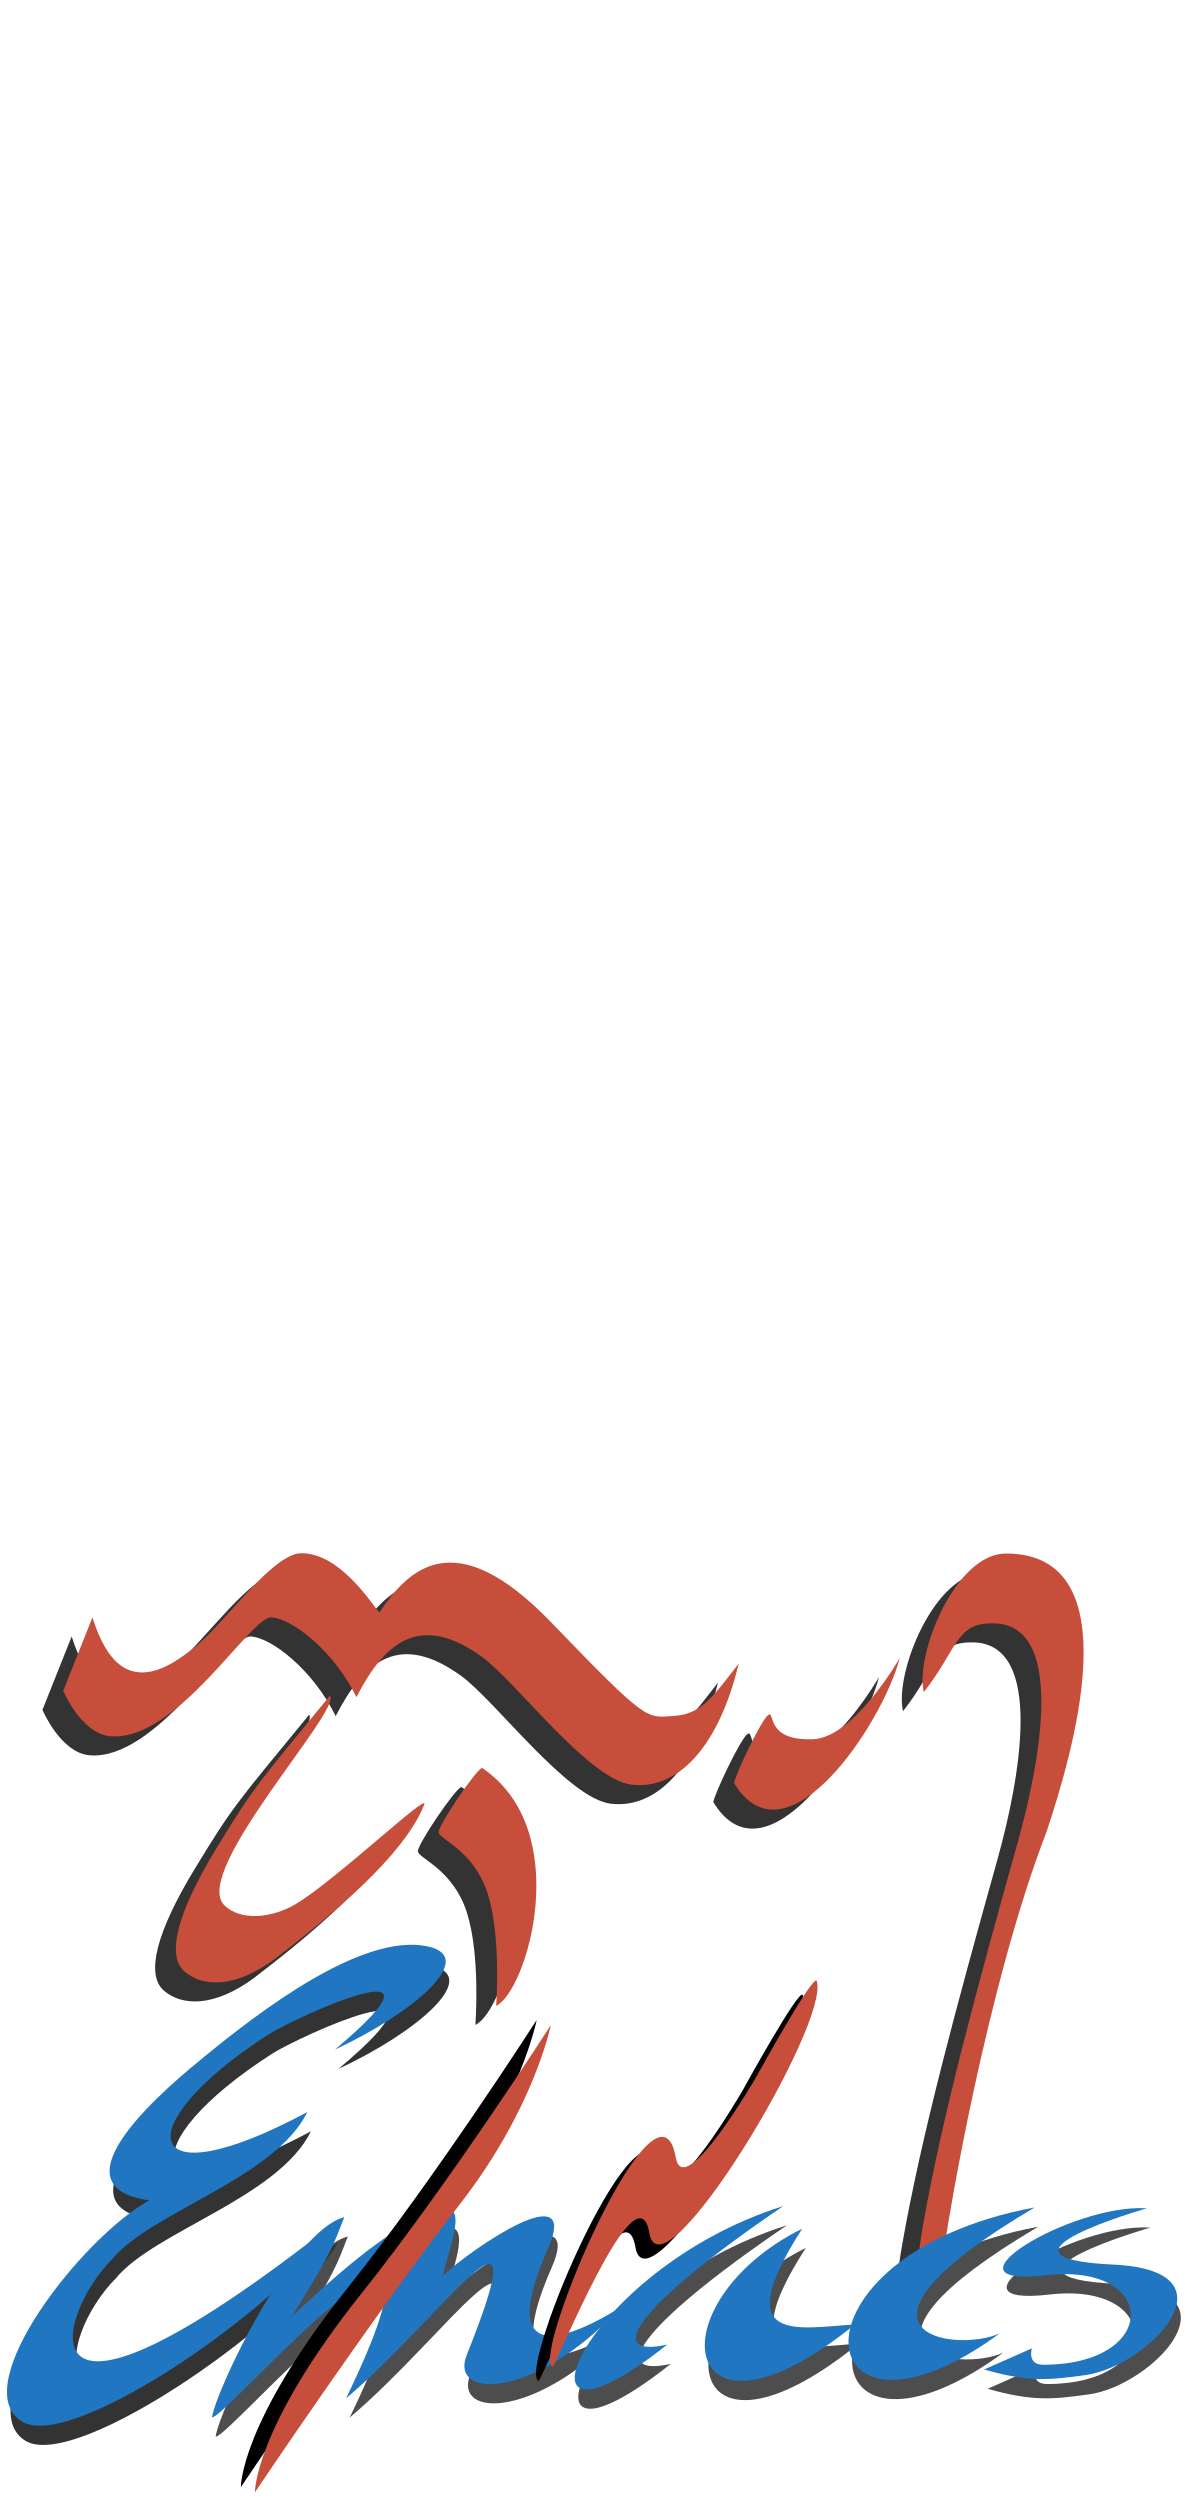
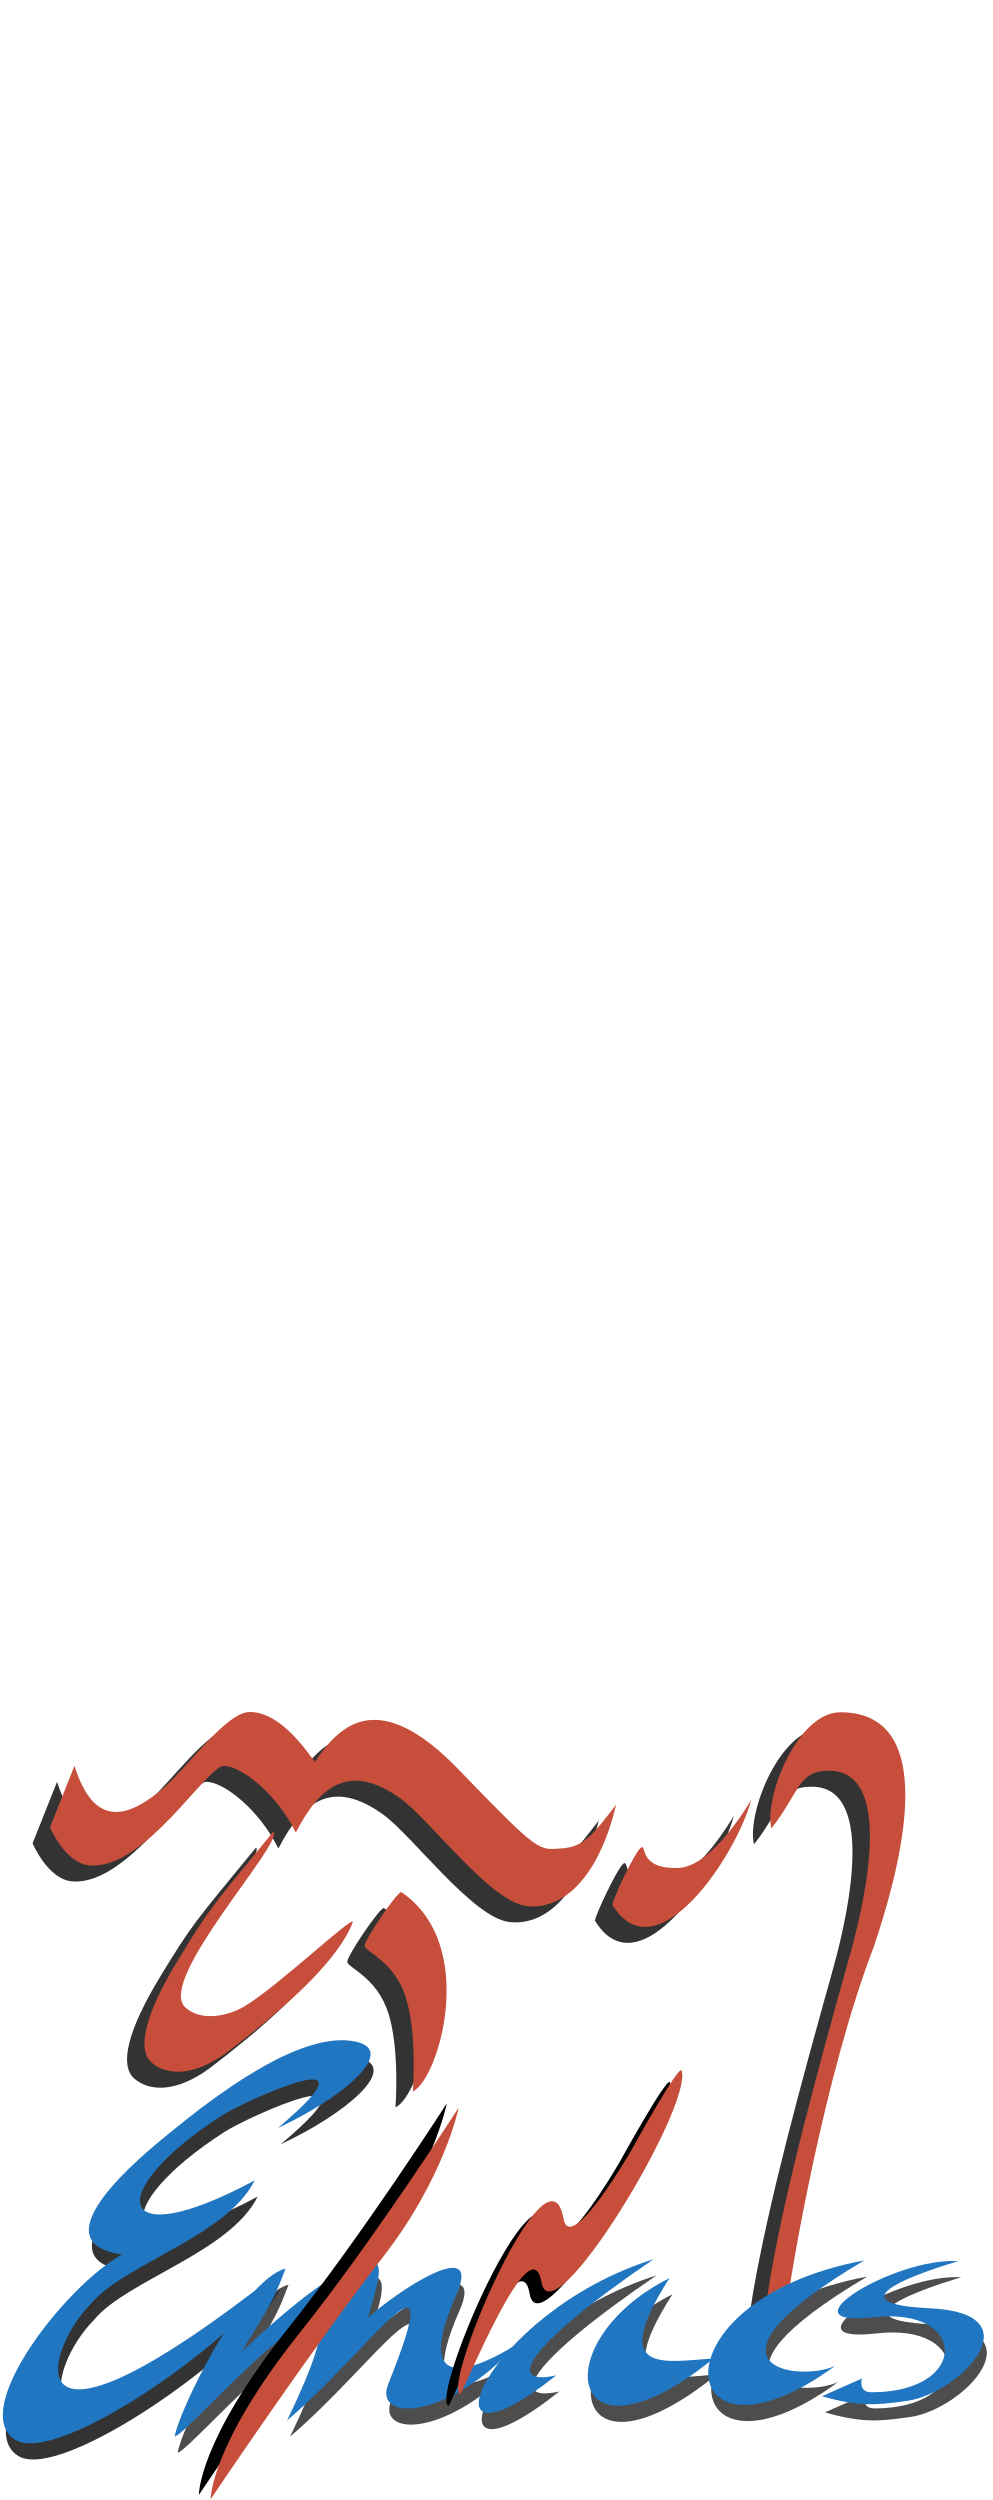
- <svg xmlns="http://www.w3.org/2000/svg" id="svg6612" width="270" height="570" version="1.0">
+ <svg xmlns="http://www.w3.org/2000/svg" id="svg6612" width="270" height="680" version="1.0">
  <defs id="defs6615" />
-   <g id="g2240" style="fill:#333333;fill-opacity:1;stroke:none" transform="translate(-6.130422,357.3574)">
+   <g id="g2240" style="fill:#333333;fill-opacity:1;stroke:none" transform="translate(-6.947063,468.8881)">
    <path style="fill:#333333;fill-opacity:1;fill-rule:evenodd;stroke:none;stroke-width:0.125;stroke-linecap:butt;stroke-linejoin:miter;stroke-miterlimit:4;stroke-dasharray:none;stroke-opacity:1" d="m 176.58,37.973 c -1.593,1.035 -7.705,13.981 -7.802,15.56 11.864,19.581 33.801,-13.454 37.776,-28.552 0,0 -10.383,18.198 -19.781,18.546 -11.016,0.408 -8.598,-6.591 -10.193,-5.554 z" id="path2242" />
    <path style="fill:#333333;fill-opacity:1;fill-rule:evenodd;stroke:none;stroke-width:0.125;stroke-linecap:butt;stroke-linejoin:round;stroke-miterlimit:4;stroke-dasharray:none;stroke-opacity:1" d="m 22.472,15.759 -6.662,16.727 c 0,0 4.08,9.732 10.681,10.352 15.127,1.421 31.962,-27.219 36.703,-27.079 4.742,0.139 14.359,7.663 19.472,18.164 6.73,-13.164 14.921,-19.011 28.503,-9.256 7.902,5.676 24.421,28.128 34.307,29.234 10.705,1.198 19.902,-8.989 24.336,-27.613 -6.136,7.949 -8.635,11.518 -14.783,11.924 -6.345,0.418 -5.788,1.674 -27.962,-21.337 C 104.893,-6.136 94.433,4.881 87.879,14.643 86.414,13.04 78.997,1.019 70.059,1.116 63.725,1.184 53.174,16.174 46.864,21.616 40.309,27.27 36.379,28.268 33.995,28.295 30.301,28.339 25.849,26.451 22.472,15.759 Z" id="path2244" />
    <path style="fill:#333333;fill-opacity:1;fill-rule:evenodd;stroke:none;stroke-width:0.125;stroke-linecap:butt;stroke-linejoin:miter;stroke-miterlimit:4;stroke-dasharray:none;stroke-opacity:1" d="M 76.605,33.617 C 59.907,53.934 59.238,54.418 50.461,68.861 41.684,83.304 39.354,92.905 43.473,96.486 c 4.151,3.608 11.546,3.808 20.605,-2.889 12.607,-9.662 29.435,-23.449 34.055,-35.188 1.201,-3.051 -20.661,17.644 -29.435,22.776 -5.264,3.079 -12.339,3.889 -16.14,0.211 -7.756,-7.504 26.964,-44.623 24.046,-47.781 z" id="path2246" />
    <path style="fill:#333333;fill-opacity:1;fill-rule:evenodd;stroke:none;stroke-width:0.125;stroke-linecap:butt;stroke-linejoin:miter;stroke-miterlimit:4;stroke-dasharray:none;stroke-opacity:1" d="m 101.406,64.71 c -0.035,-1.639 8.437,-14.155 9.902,-14.643 21.246,14.288 10.181,51.042 3.208,54.25 0,0 1.22,-15.759 -1.952,-25.661 -3.173,-9.902 -11.122,-12.304 -11.157,-13.946 z" id="path2248" />
    <path style="fill:#333333;fill-opacity:1;fill-rule:evenodd;stroke:none;stroke-width:0.125;stroke-linecap:butt;stroke-linejoin:miter;stroke-miterlimit:4;stroke-dasharray:none;stroke-opacity:1" d="m 212.02,32.79 c -2.006,-8.534 7.109,-31.605 18.736,-31.605 29.028,0 14.931,46.288 9.274,63.385 -13.807,35.772 -22.555,89.255 -23.15,93.857 -0.727,5.617 -9.4,20.668 -5.021,-4.184 4.38,-24.852 12.248,-53.853 21.702,-87.693 4.958,-17.748 10.989,-49.402 -5.774,-49.449 -8.551,-0.109 -8.066,5.925 -15.767,15.689 z" id="path2250" />
  </g>
-   <g id="g2233" style="stroke:none" transform="translate(-1.396987,353.0184)">
+   <g id="g2233" style="stroke:none" transform="translate(-2.213629,464.5491)">
    <path id="path9706" d="m 176.58,37.973 c -1.593,1.035 -7.705,13.981 -7.802,15.56 11.864,19.581 33.801,-13.454 37.776,-28.552 0,0 -10.383,18.198 -19.781,18.546 -11.016,0.408 -8.598,-6.591 -10.193,-5.554 z" style="fill:#c64e3b;fill-opacity:1;fill-rule:evenodd;stroke:none;stroke-width:0.125;stroke-linecap:butt;stroke-linejoin:miter;stroke-miterlimit:4;stroke-dasharray:none;stroke-opacity:1" />
    <path id="path7673" d="m 22.472,15.759 -6.662,16.727 c 0,0 4.08,9.732 10.681,10.352 15.127,1.421 31.962,-27.219 36.703,-27.079 4.742,0.139 14.359,7.663 19.472,18.164 6.73,-13.164 14.921,-19.011 28.503,-9.256 7.902,5.676 24.421,28.128 34.307,29.234 10.705,1.198 19.902,-8.989 24.336,-27.613 -6.136,7.949 -8.635,11.518 -14.783,11.924 -6.345,0.418 -5.788,1.674 -27.962,-21.337 C 104.893,-6.136 94.433,4.881 87.879,14.643 86.414,13.04 78.997,1.019 70.059,1.116 63.725,1.184 53.174,16.174 46.864,21.616 40.309,27.27 36.379,28.268 33.995,28.295 30.301,28.339 25.849,26.451 22.472,15.759 Z" style="fill:#c64e3b;fill-opacity:1;fill-rule:evenodd;stroke:none;stroke-width:0.125;stroke-linecap:butt;stroke-linejoin:round;stroke-miterlimit:4;stroke-dasharray:none;stroke-opacity:1" />
    <path id="path8693" d="M 76.605,33.617 C 59.907,53.934 59.238,54.418 50.461,68.861 41.684,83.304 39.354,92.905 43.473,96.486 c 4.151,3.608 11.546,3.808 20.605,-2.889 12.607,-9.662 29.435,-23.449 34.055,-35.188 1.201,-3.051 -20.661,17.644 -29.435,22.776 -5.264,3.079 -12.339,3.889 -16.14,0.211 -7.756,-7.504 26.964,-44.623 24.046,-47.781 z" style="fill:#c64e3b;fill-opacity:1;fill-rule:evenodd;stroke:none;stroke-width:0.125;stroke-linecap:butt;stroke-linejoin:miter;stroke-miterlimit:4;stroke-dasharray:none;stroke-opacity:1" />
    <path id="path9704" d="m 101.406,64.71 c -0.035,-1.639 8.437,-14.155 9.902,-14.643 21.246,14.288 10.181,51.042 3.208,54.25 0,0 1.22,-15.759 -1.952,-25.661 -3.173,-9.902 -11.122,-12.304 -11.157,-13.946 z" style="fill:#c64e3b;fill-opacity:1;fill-rule:evenodd;stroke:none;stroke-width:0.125;stroke-linecap:butt;stroke-linejoin:miter;stroke-miterlimit:4;stroke-dasharray:none;stroke-opacity:1" />
    <path id="path2171" d="m 212.02,32.79 c -2.006,-8.534 7.109,-31.605 18.736,-31.605 29.028,0 14.931,46.288 9.274,63.385 -13.807,35.772 -22.555,89.255 -23.15,93.857 -0.727,5.617 -9.4,20.668 -5.021,-4.184 4.38,-24.852 12.248,-53.853 21.702,-87.693 4.958,-17.748 10.989,-49.402 -5.774,-49.449 -8.551,-0.109 -8.066,5.925 -15.767,15.689 z" style="fill:#c64e3b;fill-opacity:1;fill-rule:evenodd;stroke:none;stroke-width:0.125;stroke-linecap:butt;stroke-linejoin:miter;stroke-miterlimit:4;stroke-dasharray:none;stroke-opacity:1" />
  </g>
-   <g style="fill:#4d4d4d;fill-opacity:1;stroke:none" id="g2256" transform="translate(-0.5803459,357.4129)">
+   <g style="fill:#4d4d4d;fill-opacity:1;stroke:none" id="g2256" transform="translate(-1.396987,468.9436)">
    <path style="fill:#4d4d4d;fill-opacity:1;fill-rule:evenodd;stroke:none;stroke-width:1px;stroke-linecap:butt;stroke-linejoin:miter;stroke-opacity:1" d="m 79.887,152.505 c -12.065,3.113 -29.384,39.683 -30.143,45.637 2.789,0.697 61.277,-67.947 30.552,-4.33 22.278,-18.853 44.66,-52.77 27.507,-9.864 -4.054,10.14 15.793,10.146 35.167,-10.982 -5.08,3.256 -30.741,18.656 -16.614,-13.357 7.42,-16.815 -17.136,-0.194 -23.987,6.228 1.433,-6.504 6.576,-18.054 -1.752,-14.855 -8.328,3.199 -17.306,9.707 -32.679,24.133 8.828,-14.219 9.286,-15.708 11.949,-22.61 z" id="path2258" />
    <path style="fill:#4d4d4d;fill-opacity:1;fill-rule:evenodd;stroke:none;stroke-width:1px;stroke-linecap:butt;stroke-linejoin:miter;stroke-opacity:1" d="m 248.855,188.506 c 14.364,-1.972 35.509,-23.834 6.357,-25.199 -32.034,-1.492 7.67,-12.83 7.67,-12.83 -17.293,-1.116 -48.733,18.209 -23.081,15.271 25.829,-2.982 26.129,20.428 -0.558,20.396 -3.735,-0.004 -2.58,-3.731 -2.58,-3.731 l -10.886,4.811 c 10.305,2.958 14.931,2.4 23.077,1.281 z" id="path2260" />
    <path style="fill:#333333;fill-opacity:1;fill-rule:evenodd;stroke:none;stroke-width:1px;stroke-linecap:butt;stroke-linejoin:miter;stroke-opacity:1" d="m 35.423,148.665 c -15.272,8.381 -41.7,42.288 -29.158,50.352 11.72,7.535 62.677,-28.722 71.402,-45.261 -73.364,57.771 -63.601,21.147 -50.659,8.271 8.797,-10.718 36.996,-18.341 44.473,-33.506 -38.692,20.774 -41.076,2.985 -8.839,-17.699 5.927,-3.796 45.107,-21.778 15.127,3.462 17.734,-8.255 32.758,-21.015 21.173,-23.515 -15.057,-3.25 -38.739,15.16 -50.849,25.042 -7.123,5.812 -36.224,29.574 -12.67,32.855 z" id="path2262" />
    <g style="fill:#4d4d4d;fill-opacity:1;stroke:none" id="g2264">
      <path id="path2266" d="m 153.524,181.545 c -39.127,31.032 -20.084,-16.952 26.481,-31.595 -35.573,24.173 -40.24,34.66 -26.481,31.595 z" style="fill:#4d4d4d;fill-opacity:1;fill-rule:evenodd;stroke:none;stroke-width:1px;stroke-linecap:butt;stroke-linejoin:miter;stroke-opacity:1" />
      <path id="path2268" d="m 196.31,176.966 c -40.173,32.496 -46.011,-4.864 -12.005,-21.862 -17.164,26.823 -0.708,22.556 12.005,21.862 z" style="fill:#4d4d4d;fill-opacity:1;fill-rule:evenodd;stroke:none;stroke-width:1px;stroke-linecap:butt;stroke-linejoin:miter;stroke-opacity:1" />
    </g>
    <path style="fill:#4d4d4d;fill-opacity:1;fill-rule:evenodd;stroke:none;stroke-width:1px;stroke-linecap:butt;stroke-linejoin:miter;stroke-opacity:1" d="m 229.369,178.97 c -43.798,32.078 -50.892,-17.695 7.938,-28.695 -48.961,28.915 -17.862,33.294 -7.938,28.695 z" id="path2270" />
  </g>
-   <g id="g2201" style="fill:#2076c1;fill-opacity:1;stroke:none" transform="translate(-1.396987,353.0184)">
+   <g id="g2201" style="fill:#2076c1;fill-opacity:1;stroke:none" transform="translate(-2.213629,464.5491)">
    <path id="path2173" d="m 79.887,152.505 c -12.065,3.113 -29.384,39.683 -30.143,45.637 2.789,0.697 61.277,-67.947 30.552,-4.33 22.278,-18.853 44.66,-52.77 27.507,-9.864 -4.054,10.14 15.793,10.146 35.167,-10.982 -5.08,3.256 -30.741,18.656 -16.614,-13.357 7.42,-16.815 -17.136,-0.194 -23.987,6.228 1.433,-6.504 6.576,-18.054 -1.752,-14.855 -8.328,3.199 -17.306,9.707 -32.679,24.133 8.828,-14.219 9.286,-15.708 11.949,-22.61 z" style="fill:#2076c1;fill-opacity:1;fill-rule:evenodd;stroke:none;stroke-width:1px;stroke-linecap:butt;stroke-linejoin:miter;stroke-opacity:1" />
    <path id="path2183" d="m 248.855,188.506 c 14.364,-1.972 35.509,-23.834 6.357,-25.199 -32.034,-1.492 7.67,-12.83 7.67,-12.83 -17.293,-1.116 -48.733,18.209 -23.081,15.271 25.829,-2.982 26.129,20.428 -0.558,20.396 -3.735,-0.004 -2.58,-3.731 -2.58,-3.731 l -10.886,4.811 c 10.305,2.958 14.931,2.4 23.077,1.281 z" style="fill:#2076c1;fill-opacity:1;fill-rule:evenodd;stroke:none;stroke-width:1px;stroke-linecap:butt;stroke-linejoin:miter;stroke-opacity:1" />
    <path id="path6069" d="m 35.423,148.665 c -15.272,8.381 -41.7,42.288 -29.158,50.352 11.72,7.535 62.677,-28.722 71.402,-45.261 -73.364,57.771 -63.601,21.147 -50.659,8.271 8.797,-10.718 36.996,-18.341 44.473,-33.506 -38.692,20.774 -41.076,2.985 -8.839,-17.699 5.927,-3.796 45.107,-21.778 15.127,3.462 17.734,-8.255 32.758,-21.015 21.173,-23.515 -15.057,-3.25 -38.739,15.16 -50.849,25.042 -7.123,5.812 -36.224,29.574 -12.67,32.855 z" style="fill:#2076c1;fill-opacity:1;fill-rule:evenodd;stroke:none;stroke-width:1px;stroke-linecap:butt;stroke-linejoin:miter;stroke-opacity:1" />
    <g id="g2188" style="fill:#2076c1;fill-opacity:1;stroke:none">
      <path style="fill:#2076c1;fill-opacity:1;fill-rule:evenodd;stroke:none;stroke-width:1px;stroke-linecap:butt;stroke-linejoin:miter;stroke-opacity:1" d="m 153.524,181.545 c -39.127,31.032 -20.084,-16.952 26.481,-31.595 -35.573,24.173 -40.24,34.66 -26.481,31.595 z" id="path2175" />
      <path style="fill:#2076c1;fill-opacity:1;fill-rule:evenodd;stroke:none;stroke-width:1px;stroke-linecap:butt;stroke-linejoin:miter;stroke-opacity:1" d="m 196.31,176.966 c -40.173,32.496 -46.011,-4.864 -12.005,-21.862 -17.164,26.823 -0.708,22.556 12.005,21.862 z" id="path2177" />
    </g>
    <path id="path2179" d="m 229.369,178.97 c -43.798,32.078 -50.892,-17.695 7.938,-28.695 -48.961,28.915 -17.862,33.294 -7.938,28.695 z" style="fill:#2076c1;fill-opacity:1;fill-rule:evenodd;stroke:none;stroke-width:1px;stroke-linecap:butt;stroke-linejoin:miter;stroke-opacity:1" />
  </g>
-   <path id="path2252" d="m 122.789,542.857 c -4.989,-2.495 24.079,-70.683 28.105,-47.729 1.805,10.291 18.441,-18.539 18.441,-18.539 0,0 13.066,-23.766 13.707,-21.695 3.045,9.838 -35.431,73.543 -38.163,57.492 -2.762,-16.222 -21.498,30.767 -22.089,30.471 z" style="fill:#000000;fill-opacity:1;fill-rule:evenodd;stroke:none;stroke-width:0.125;stroke-linecap:butt;stroke-linejoin:miter;stroke-miterlimit:4;stroke-dasharray:none;stroke-opacity:1" />
-   <path style="fill:#c64e3b;fill-opacity:1;fill-rule:evenodd;stroke:none;stroke-width:0.125;stroke-linecap:butt;stroke-linejoin:miter;stroke-miterlimit:4;stroke-dasharray:none;stroke-opacity:1" d="m 125.972,539.646 c -4.989,-2.495 24.079,-70.683 28.105,-47.729 1.805,10.291 18.441,-18.539 18.441,-18.539 0,0 13.066,-23.766 13.707,-21.695 3.045,9.838 -35.431,73.543 -38.163,57.492 -2.762,-16.222 -21.498,30.767 -22.089,30.471 z" id="path3158" />
-   <path id="path2254" d="m 54.915,567.06 c 0,0 -0.247,-14.595 24.456,-45.559 19.912,-24.959 42.995,-60.943 42.995,-60.943 0,0 -3.785,18.981 -20.604,40.652 -19.632,25.295 -46.848,65.851 -46.848,65.851 z" style="fill:#000000;fill-opacity:1;fill-rule:evenodd;stroke:none;stroke-width:0.125;stroke-linecap:butt;stroke-linejoin:miter;stroke-miterlimit:4;stroke-dasharray:none;stroke-opacity:1" />
-   <path style="fill:#c64e3b;fill-opacity:1;fill-rule:evenodd;stroke:none;stroke-width:0.125;stroke-linecap:butt;stroke-linejoin:miter;stroke-miterlimit:4;stroke-dasharray:none;stroke-opacity:1" d="m 58.126,568.243 c 0,0 -0.247,-14.595 24.456,-45.559 19.912,-24.959 42.995,-60.943 42.995,-60.943 0,0 -3.785,18.981 -20.604,40.652 -19.632,25.295 -46.848,65.851 -46.848,65.851 z" id="path4129" />
+   <path id="path2252" d="m 121.972,654.387 c -4.989,-2.495 24.079,-70.683 28.105,-47.729 1.805,10.291 18.441,-18.539 18.441,-18.539 0,0 13.066,-23.766 13.707,-21.695 3.045,9.838 -35.431,73.543 -38.163,57.492 -2.762,-16.222 -21.498,30.767 -22.089,30.471 z" style="fill:#000000;fill-opacity:1;fill-rule:evenodd;stroke:none;stroke-width:0.125;stroke-linecap:butt;stroke-linejoin:miter;stroke-miterlimit:4;stroke-dasharray:none;stroke-opacity:1" />
+   <path style="fill:#c64e3b;fill-opacity:1;fill-rule:evenodd;stroke:none;stroke-width:0.125;stroke-linecap:butt;stroke-linejoin:miter;stroke-miterlimit:4;stroke-dasharray:none;stroke-opacity:1" d="m 125.156,651.176 c -4.989,-2.495 24.079,-70.683 28.105,-47.729 1.805,10.291 18.441,-18.539 18.441,-18.539 0,0 13.066,-23.766 13.707,-21.695 3.045,9.838 -35.431,73.543 -38.163,57.492 -2.762,-16.222 -21.498,30.767 -22.089,30.471 z" id="path3158" />
+   <path id="path2254" d="m 54.099,678.591 c 0,0 -0.247,-14.595 24.456,-45.559 19.912,-24.959 42.995,-60.943 42.995,-60.943 0,0 -3.785,18.981 -20.604,40.652 -19.632,25.295 -46.848,65.851 -46.848,65.851 z" style="fill:#000000;fill-opacity:1;fill-rule:evenodd;stroke:none;stroke-width:0.125;stroke-linecap:butt;stroke-linejoin:miter;stroke-miterlimit:4;stroke-dasharray:none;stroke-opacity:1" />
+   <path style="fill:#c64e3b;fill-opacity:1;fill-rule:evenodd;stroke:none;stroke-width:0.125;stroke-linecap:butt;stroke-linejoin:miter;stroke-miterlimit:4;stroke-dasharray:none;stroke-opacity:1" d="m 57.31,679.774 c 0,0 -0.247,-14.595 24.456,-45.559 19.912,-24.959 42.995,-60.943 42.995,-60.943 0,0 -3.785,18.981 -20.604,40.652 -19.632,25.295 -46.848,65.851 -46.848,65.851 z" id="path4129" />
</svg>
